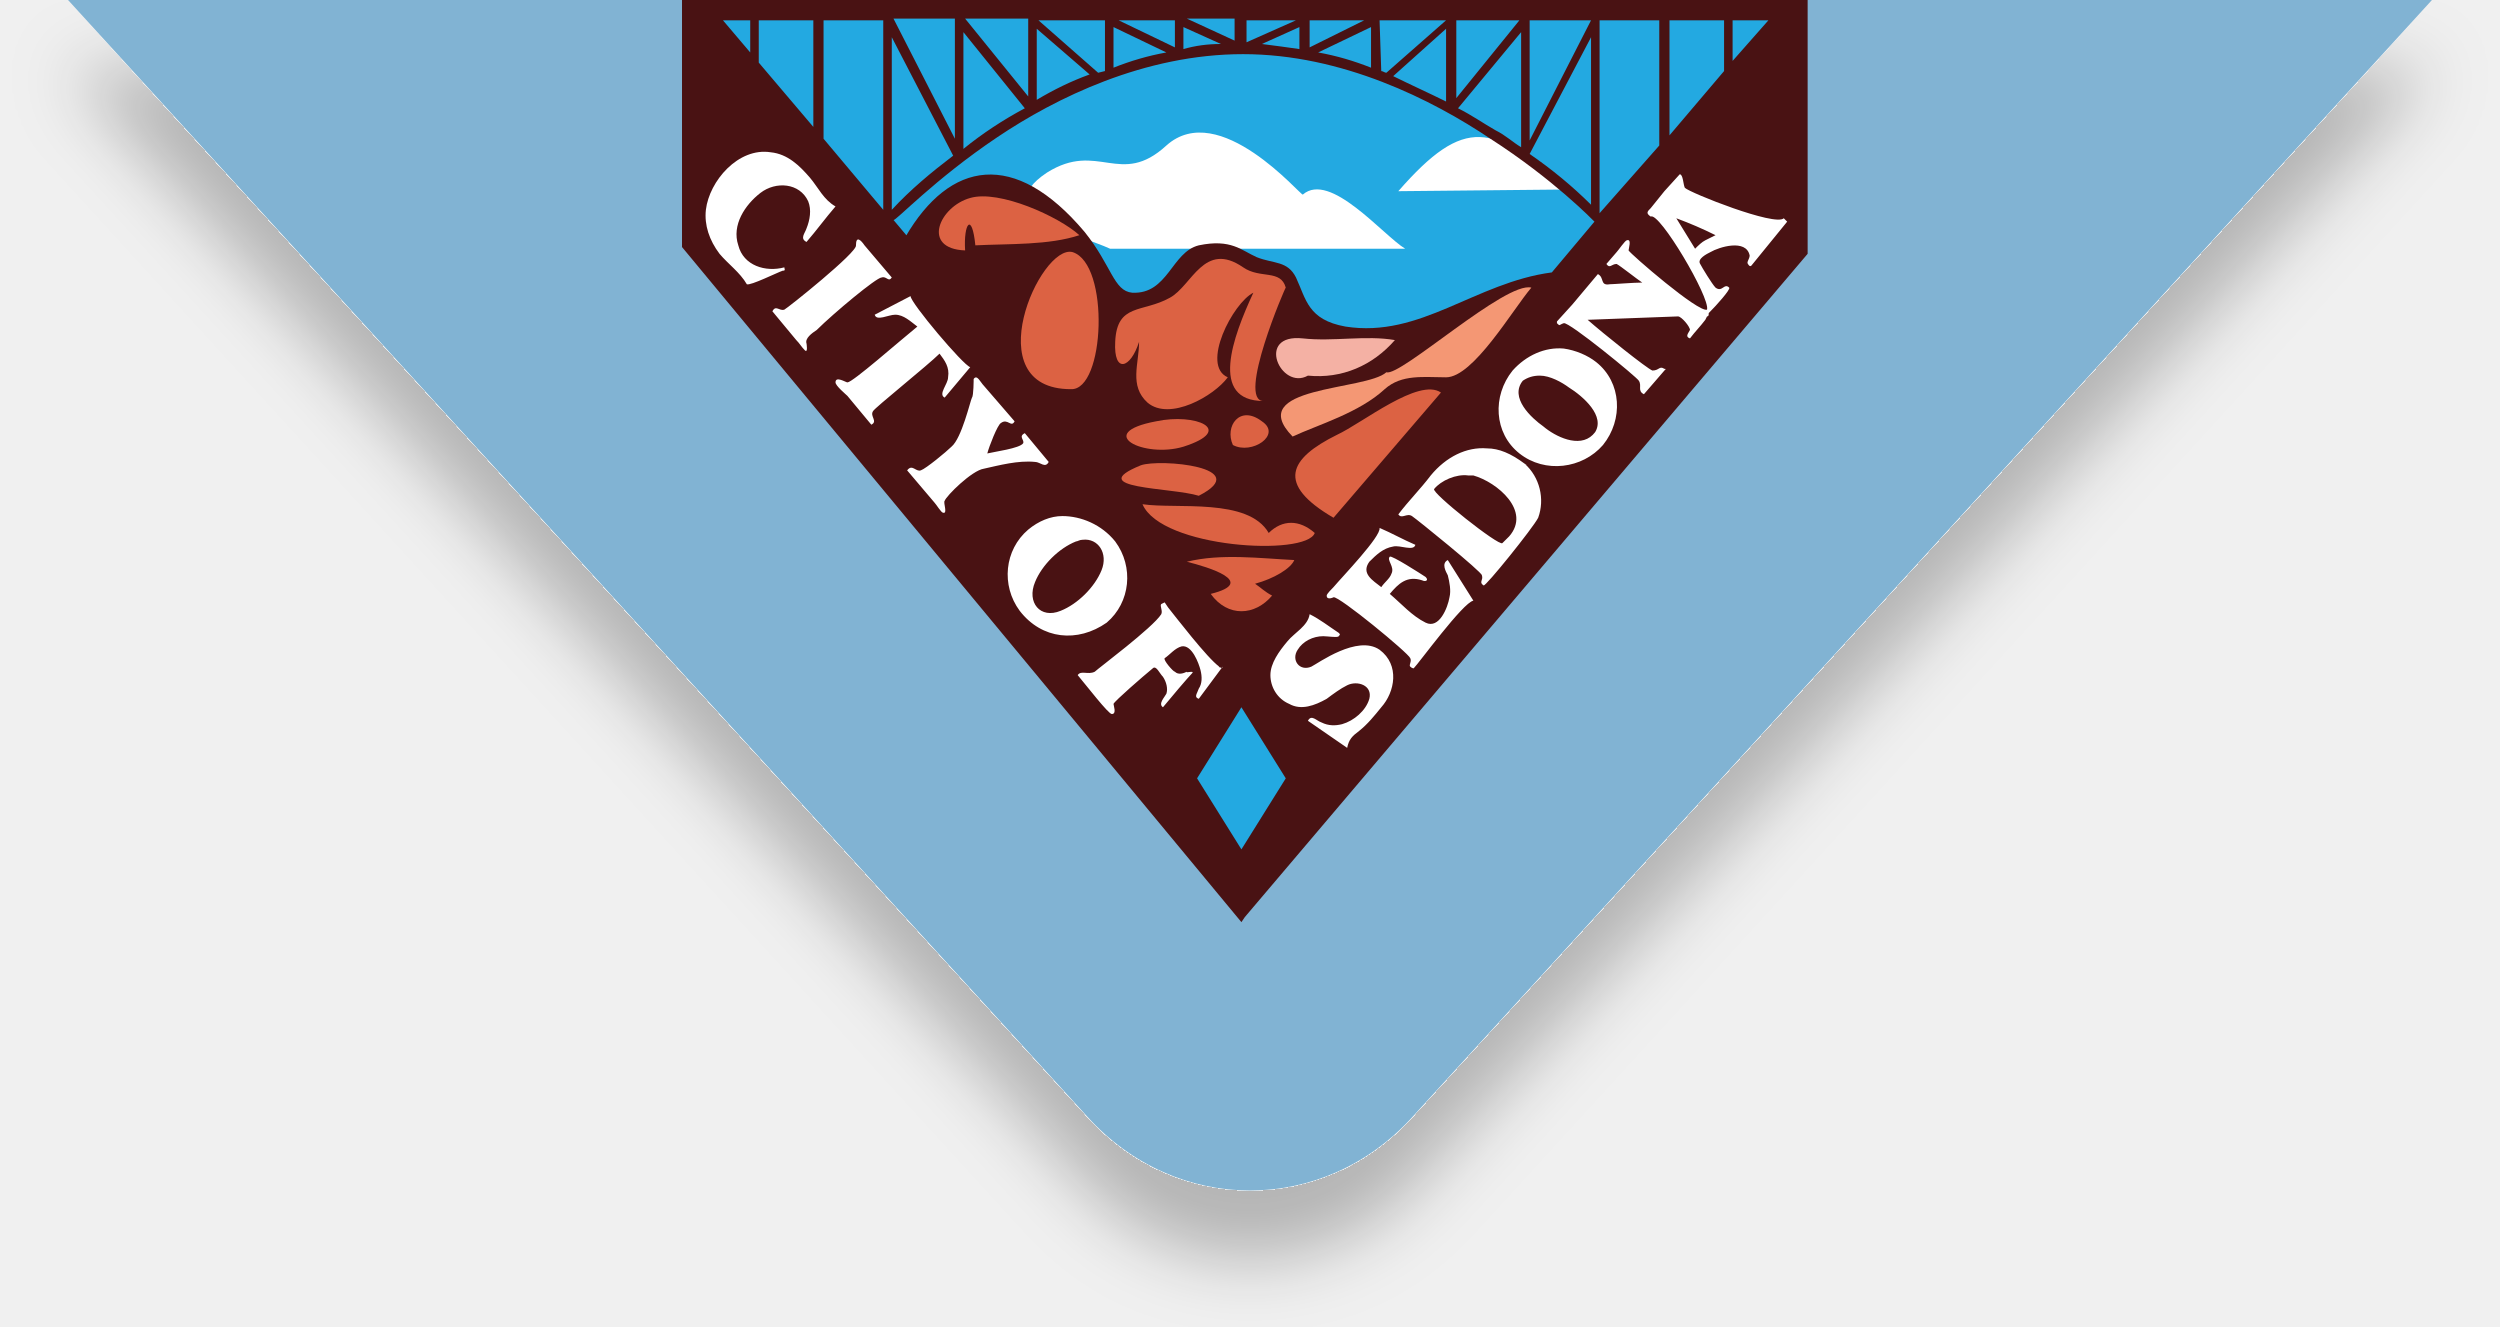
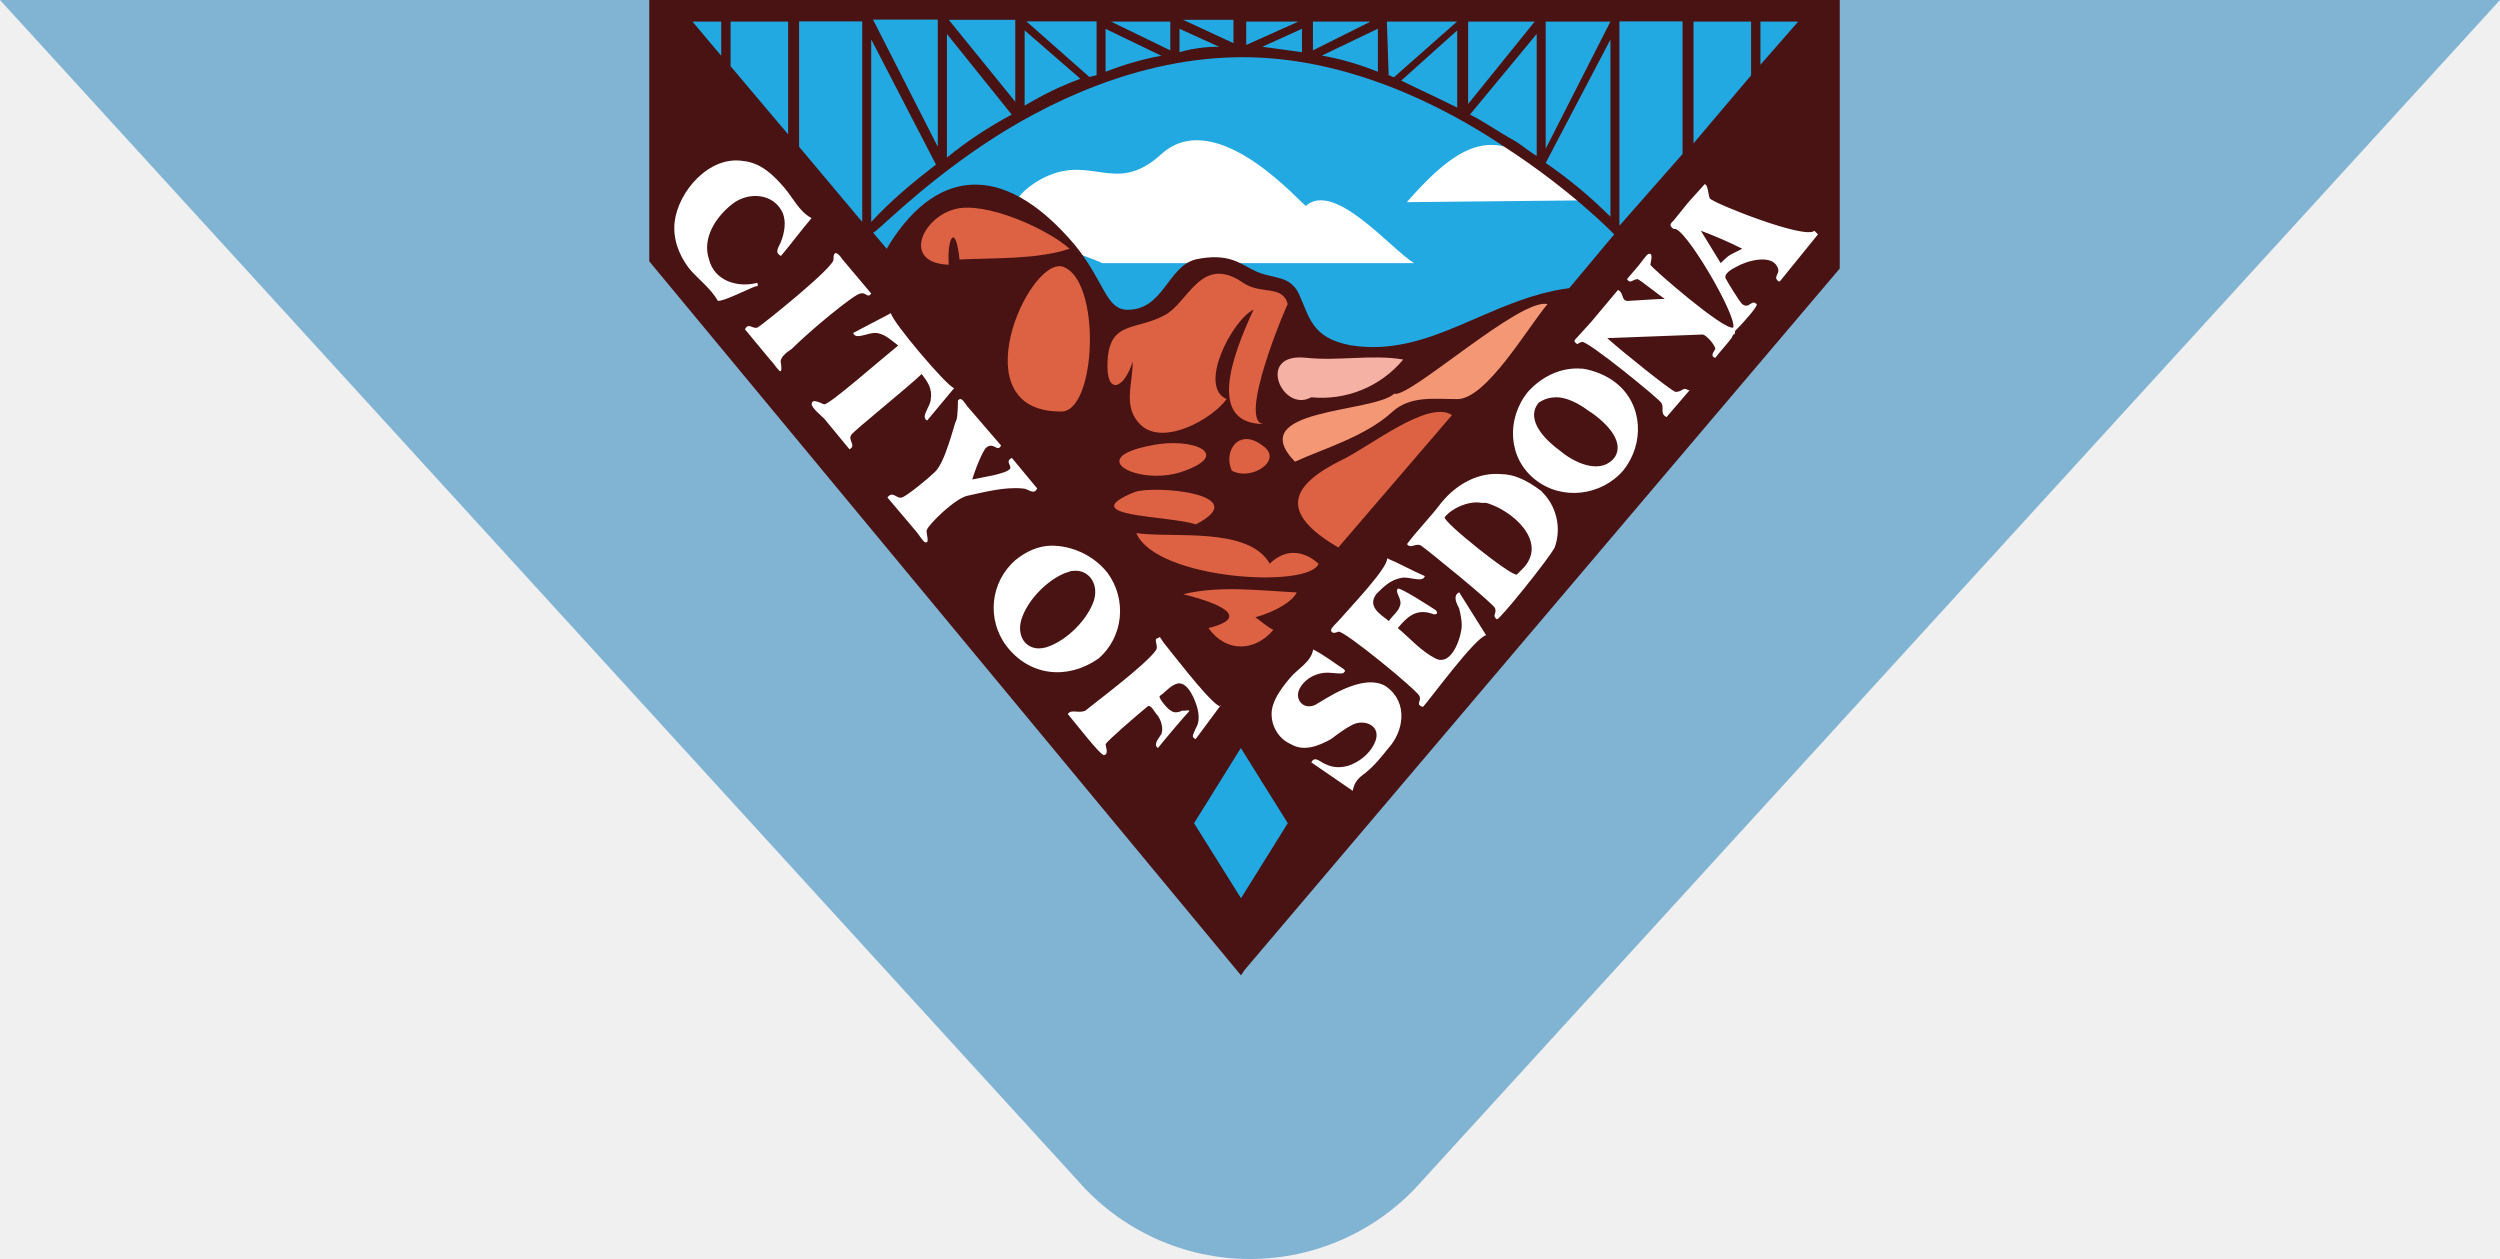
- <svg xmlns="http://www.w3.org/2000/svg" width="147" height="78" viewBox="0 0 147 78" fill="none">
-   <g filter="url(#filter0_d_37001_232)">
-     <path d="M143 0H4L63.931 65.653C69.169 71.449 77.831 71.449 83.069 65.653L143 0Z" fill="#81B3D3" />
-     <path d="M40.804 0.497L72.995 38.204L105.086 0.696L40.804 0.497Z" fill="#23A9E1" />
-     <path d="M65.273 14.625H82.623C81.319 13.829 78.21 10.048 76.606 11.441C76.505 11.541 71.692 5.77 68.583 8.556C65.875 11.043 64.571 8.258 61.563 10.148C57.953 12.536 63.569 13.829 65.273 14.625ZM92.049 11.143L82.221 11.242C86.132 6.765 87.837 7.263 92.049 11.143Z" fill="white" />
-     <path d="M101.877 3.582V1.194H103.983L101.877 3.582ZM52.537 12.934C52.637 13.033 54.944 10.546 58.654 8.059C62.064 5.77 67.279 3.184 73.095 3.184C78.912 3.184 84.227 5.87 87.636 8.158C91.347 10.546 93.653 12.934 93.754 13.033L91.247 16.018C86.734 16.615 83.525 19.898 79.112 19.202C76.906 18.804 76.806 17.61 76.204 16.316C75.703 15.322 74.9 15.521 73.898 15.123C72.995 14.725 72.393 14.028 70.488 14.426C68.883 14.824 68.683 17.311 66.577 17.212C65.474 17.112 65.373 15.62 63.769 13.63C59.657 8.755 55.846 9.452 53.239 13.929L72.895 37.11L52.537 12.934ZM44.113 1.194V3.084L42.509 1.194H44.113ZM98.166 1.194H101.375V4.179L98.166 7.959V1.194ZM94.055 12.536V1.194H97.565V8.556L94.055 12.536C94.055 12.536 94.155 12.536 94.055 12.536ZM93.553 2.189V12.038C92.45 10.944 91.247 9.949 89.943 9.054L93.553 2.189ZM89.442 1.89V8.656C88.94 8.357 88.539 7.959 87.937 7.661C87.235 7.263 86.533 6.765 85.731 6.367L89.442 1.89ZM85.029 1.691V5.969C84.026 5.472 82.923 4.974 81.92 4.477L85.029 1.691ZM85.631 1.194H89.341L85.631 5.77V1.194ZM89.943 1.194H93.553L89.943 8.258V1.194ZM81.118 1.194H85.029L81.519 4.278C81.419 4.278 81.319 4.179 81.218 4.179L81.118 1.194ZM80.617 1.592V3.98C79.614 3.582 78.611 3.283 77.508 3.084L80.617 1.592ZM76.405 1.592V2.885C75.703 2.786 75.001 2.686 74.198 2.587L76.405 1.592ZM69.585 1.592L71.792 2.587C70.989 2.587 70.287 2.686 69.585 2.885V1.592ZM65.474 1.592L68.582 3.084C67.479 3.283 66.477 3.582 65.474 3.98V1.592ZM69.084 2.786L65.775 1.194H69.084V2.786ZM72.594 2.388L69.786 1.094H72.594V2.388ZM73.296 1.194H76.204L73.296 2.487V1.194ZM77.006 1.194H80.216L77.006 2.786V1.194ZM64.571 4.278L61.061 1.194H64.972V4.179L64.571 4.278ZM60.961 1.691L64.07 4.378C62.967 4.776 61.964 5.273 60.961 5.87V1.691ZM56.649 1.89L60.259 6.367C58.955 7.064 57.752 7.86 56.649 8.755V1.89ZM52.437 2.189L56.047 9.153C54.743 10.148 53.54 11.143 52.437 12.337V2.189ZM56.147 8.158L52.537 1.094H56.147V8.158ZM60.459 5.671L56.749 1.094H60.459V5.671ZM47.824 7.462L44.615 3.681V1.194H47.824V7.462ZM48.425 1.194H51.935V12.337L48.425 8.158V1.194ZM73.296 0H40.102V14.526L72.995 54.222L73.196 53.924L106.289 14.924V0H73.296Z" fill="#491213" />
-     <path d="M70.388 45.766L72.995 41.587L75.603 45.766L72.995 49.944L70.388 45.766Z" fill="#23A9E1" />
-     <path d="M78.411 30.444C75.001 28.454 75.803 26.962 78.611 25.569C80.115 24.872 83.425 22.186 84.728 23.082L78.411 30.444ZM76.104 32.931C74.098 32.832 71.792 32.533 69.786 33.031C70.99 33.329 73.998 34.224 71.19 34.921C72.193 36.314 73.798 36.214 74.8 35.02C74.399 34.822 74.098 34.523 73.798 34.324C74.901 34.026 75.903 33.429 76.104 32.931ZM77.308 31.339C76.405 30.543 75.402 30.543 74.6 31.339C73.396 29.25 69.184 29.947 67.179 29.648C68.282 32.235 76.806 32.732 77.308 31.339ZM70.488 29.151C68.884 28.653 63.669 28.753 67.079 27.36C68.182 26.962 73.798 27.459 70.488 29.151ZM72.494 26.166C71.993 25.072 72.895 23.778 74.199 24.773C75.402 25.569 73.597 26.763 72.494 26.166ZM69.586 26.265C67.279 26.962 64.271 25.469 67.981 24.773C70.288 24.276 72.695 25.27 69.586 26.265C69.485 26.265 69.686 26.265 69.586 26.265ZM66.978 20.097C66.477 21.689 65.474 21.987 65.574 20.097C65.675 17.809 67.179 18.406 68.783 17.51C70.087 16.814 70.789 14.128 73.096 15.719C74.098 16.416 75.302 15.819 75.603 16.913C75.603 16.814 72.695 23.579 74.299 23.579C71.09 23.579 72.494 19.799 73.697 17.212C72.494 17.809 70.588 21.49 72.193 22.186C71.391 23.281 68.783 24.773 67.48 23.679C66.377 22.684 66.978 21.39 66.978 20.097ZM62.967 22.883C57.351 22.883 61.162 14.326 63.067 14.824C65.273 15.52 64.973 22.982 62.967 22.883ZM56.749 14.725C54.142 14.625 55.245 12.138 57.05 11.64C58.755 11.143 62.265 12.735 63.468 13.829C61.663 14.426 59.357 14.326 57.351 14.426C57.151 12.436 56.649 13.133 56.749 14.725Z" fill="#DC6243" />
-     <path d="M76.004 25.669C73.096 22.684 80.316 22.982 81.519 21.888C82.322 22.186 88.539 16.515 90.044 16.913C88.941 18.207 86.634 22.186 85.029 22.186C83.726 22.186 82.422 21.987 81.419 22.883C79.915 24.276 77.508 24.972 76.004 25.669Z" fill="#F49774" />
-     <path d="M76.906 22.087C75.302 22.982 73.797 19.6 76.605 19.898C78.41 20.097 80.316 19.699 82.02 19.997C80.717 21.49 78.912 22.286 76.906 22.087Z" fill="#F4B1A4" />
-     <path d="M55.245 20.794C55.546 21.192 55.847 21.589 55.747 22.186C55.747 22.584 55.145 23.181 55.546 23.38L57.05 21.589C56.649 21.49 53.54 17.809 53.54 17.411L51.434 18.505C51.535 18.903 52.237 18.505 52.638 18.505C53.139 18.505 53.54 18.903 53.941 19.202C52.838 20.097 50.131 22.485 49.83 22.485C49.73 22.485 49.128 22.087 49.128 22.485C49.128 22.684 49.73 23.181 49.83 23.281L51.234 24.972C51.635 24.773 51.134 24.475 51.334 24.176C51.434 23.977 54.543 21.49 55.245 20.794ZM51.836 16.317C52.136 16.217 52.237 16.615 52.437 16.317L50.833 14.426C50.632 14.128 50.331 13.829 50.331 14.426C50.432 14.824 46.32 18.107 46.119 18.207C45.819 18.306 45.618 17.908 45.417 18.306C45.919 18.903 46.32 19.401 46.821 19.998C47.022 20.197 47.122 20.396 47.323 20.595C47.523 20.794 47.423 20.197 47.423 20.197C47.323 19.898 47.724 19.6 48.025 19.401C49.028 18.406 51.535 16.317 51.836 16.317ZM46.119 15.72C45.016 16.018 43.713 15.62 43.412 14.426C43.011 13.232 43.813 12.038 44.715 11.342C45.618 10.646 47.022 10.745 47.523 11.839C47.724 12.337 47.624 12.934 47.423 13.431C47.323 13.73 47.022 14.028 47.423 14.227C48.025 13.531 48.526 12.834 49.128 12.138C48.426 11.74 48.125 11.043 47.624 10.447C47.022 9.75 46.32 9.054 45.317 8.954C43.412 8.656 41.707 10.646 41.506 12.337C41.406 13.232 41.707 14.128 42.309 14.924C42.81 15.521 43.512 16.018 43.913 16.714C44.114 16.814 45.718 16.018 46.019 15.918C46.22 15.918 46.119 15.819 46.119 15.72C46.119 15.72 45.618 15.918 46.119 15.72ZM71.692 39.199C70.99 38.702 69.084 36.215 68.683 35.717L68.483 35.419L68.282 35.518C68.182 35.617 68.382 35.916 68.282 36.115C67.781 36.911 64.572 39.299 64.371 39.498C63.97 39.697 63.569 39.398 63.368 39.697C63.87 40.294 65.173 41.985 65.374 41.985C65.675 41.985 65.474 41.487 65.474 41.388C65.574 41.189 67.179 39.796 67.781 39.299C67.981 39.1 68.182 39.597 68.382 39.796C68.583 40.095 68.683 40.493 68.583 40.791C68.483 40.99 68.082 41.388 68.382 41.587C68.784 41.09 69.887 39.796 70.087 39.597C70.288 39.398 69.686 39.597 69.786 39.498C69.586 39.597 69.285 39.697 69.084 39.498C68.984 39.498 68.382 38.801 68.483 38.702C68.784 38.503 69.084 38.105 69.486 38.005C70.087 37.906 70.488 39 70.589 39.398C70.689 39.796 70.689 40.194 70.488 40.492C70.388 40.791 70.188 40.99 70.488 41.09L71.892 39.199C71.892 39.299 71.792 39.299 71.692 39.199C71.792 39.299 71.591 39.199 71.692 39.199ZM62.466 30.345C61.764 30.345 61.062 30.643 60.46 31.14C59.056 32.334 58.855 34.424 59.959 35.916C61.262 37.607 63.368 37.806 65.073 36.612C66.477 35.419 66.677 33.329 65.574 31.837C64.772 30.842 63.569 30.345 62.466 30.345ZM63.669 31.737C64.572 31.638 65.173 32.533 64.772 33.528C64.371 34.523 63.368 35.518 62.365 35.916C61.162 36.413 60.36 35.419 60.861 34.225C61.262 33.23 62.265 32.235 63.268 31.837C63.368 31.837 63.468 31.737 63.669 31.737ZM60.861 27.161C61.162 27.161 61.463 27.559 61.663 27.161L60.259 25.47C59.858 25.669 60.259 25.867 60.159 26.067C59.959 26.365 58.454 26.564 58.053 26.663C58.153 26.265 58.655 24.972 58.855 24.873C59.257 24.574 59.457 25.171 59.658 24.773L57.853 22.684C57.652 22.485 57.451 21.987 57.251 22.286C57.251 22.286 57.251 23.281 57.151 23.38C57.05 23.579 56.549 25.768 55.947 26.265C55.646 26.564 54.443 27.559 54.142 27.658C53.841 27.758 53.641 27.26 53.34 27.658L54.944 29.549C55.045 29.648 55.346 30.146 55.446 30.146C55.747 30.245 55.446 29.549 55.546 29.449C55.646 29.151 57.151 27.658 57.853 27.559C58.755 27.36 59.858 27.061 60.861 27.161C60.66 27.161 61.062 27.161 60.861 27.161ZM85.13 33.827C85.23 34.225 85.33 34.722 85.23 35.12C85.13 35.717 84.628 37.01 83.826 36.612C83.024 36.215 82.422 35.518 81.72 34.921C82.222 34.324 82.723 33.827 83.626 34.125C83.826 34.225 84.027 34.125 83.826 33.926C83.525 33.727 81.82 32.633 81.72 32.732C81.52 32.931 82.021 33.329 81.82 33.727C81.72 34.026 81.419 34.225 81.219 34.523C80.717 34.125 80.015 33.727 80.517 33.031C80.918 32.633 81.319 32.235 81.921 32.135C82.322 32.036 83.124 32.434 83.224 32.036C82.522 31.737 81.82 31.34 81.118 31.041C81.219 31.538 78.912 33.926 78.411 34.523C78.311 34.623 78.01 34.921 78.01 35.021C78.01 35.319 78.411 35.12 78.411 35.12C78.712 35.021 82.823 38.403 82.924 38.702C83.024 38.901 82.823 39.1 82.924 39.199C82.924 39.199 83.024 39.299 83.124 39.299C83.425 39 86.032 35.419 86.634 35.319C86.133 34.523 85.631 33.727 85.13 32.931C84.729 33.13 85.029 33.628 85.13 33.827ZM81.118 38.204C79.815 37.309 77.508 39 77.107 39.199C76.405 39.498 75.904 38.801 76.305 38.204C76.606 37.707 77.207 37.408 77.809 37.408C78.01 37.408 78.712 37.508 78.712 37.408C78.812 37.309 78.812 37.309 78.712 37.209C78.11 36.811 77.609 36.413 77.007 36.115C76.906 36.811 76.104 37.209 75.703 37.707C75.202 38.304 74.7 39 74.7 39.697C74.7 40.393 75.101 41.09 75.803 41.388C76.505 41.786 77.308 41.487 78.01 41.09C78.411 40.791 78.812 40.492 79.213 40.294C79.815 39.995 80.717 40.294 80.517 41.09C80.316 41.786 79.614 42.383 78.912 42.582C78.511 42.681 78.11 42.681 77.709 42.482C77.408 42.383 77.107 41.985 76.906 42.383L79.213 43.975C79.313 43.477 79.514 43.278 79.915 42.98C80.416 42.582 80.818 42.084 81.219 41.587C82.021 40.691 82.322 39.1 81.118 38.204ZM98.768 10.248C98.768 10.347 98.768 10.347 98.768 10.248L97.866 11.242L97.064 12.237C96.863 12.436 96.763 12.536 97.064 12.735C97.565 12.436 100.573 17.51 100.373 18.207C99.871 18.406 95.86 14.924 95.76 14.725C95.76 14.625 95.96 14.028 95.66 14.128C95.559 14.128 95.158 14.725 95.058 14.824L94.456 15.521C94.657 15.819 94.757 15.521 95.058 15.521C95.258 15.62 96.261 16.416 96.562 16.615C96.061 16.615 94.857 16.714 94.657 16.714C94.055 16.814 94.356 16.317 93.955 16.117L92.451 17.908L91.548 18.903C91.548 18.903 91.548 18.903 91.548 19.003C91.749 19.202 91.648 19.102 91.949 19.003C92.25 18.903 96.261 22.186 96.362 22.385C96.562 22.684 96.261 22.982 96.662 23.181L97.866 21.788C97.966 21.689 97.966 21.689 97.866 21.689C97.565 21.49 97.565 21.788 97.164 21.788C96.863 21.689 94.256 19.6 93.353 18.804L98.668 18.605C98.869 18.605 99.37 19.202 99.37 19.401C99.27 19.6 99.069 19.799 99.37 19.898C99.671 19.5 99.972 19.202 100.273 18.804L100.373 18.605C100.473 18.605 100.473 18.505 100.473 18.406L100.573 18.306C100.874 18.008 101.777 17.013 101.677 16.913C101.376 16.615 101.275 17.212 100.874 16.913C100.674 16.714 100.072 15.72 99.972 15.521C99.771 15.222 100.373 14.924 100.573 14.824C101.075 14.526 102.679 14.028 102.88 15.023C102.88 15.222 102.679 15.421 102.78 15.521C102.78 15.521 102.88 15.72 102.98 15.62L105.086 13.033C104.986 12.934 104.986 12.934 104.886 12.834C104.384 13.332 99.37 11.342 99.069 11.043C98.969 10.845 98.969 10.248 98.768 10.248ZM98.568 12.834C99.37 13.133 100.072 13.431 100.874 13.829C100.674 13.929 100.473 14.028 100.273 14.128C100.072 14.227 99.871 14.426 99.671 14.625L98.568 12.834ZM91.949 20.495C90.846 20.396 89.743 20.893 88.941 21.788C87.737 23.281 87.837 25.47 89.342 26.663C90.846 27.857 93.052 27.559 94.256 26.166C95.459 24.674 95.359 22.485 93.855 21.291C93.353 20.893 92.651 20.595 91.949 20.495ZM90.545 22.087C91.147 22.087 91.849 22.485 92.25 22.783C93.052 23.281 94.456 24.475 93.754 25.47C93.754 25.37 93.855 25.37 93.654 25.569C92.852 26.365 91.448 25.669 90.746 25.072C90.044 24.574 88.74 23.38 89.542 22.385C89.843 22.186 90.144 22.087 90.545 22.087ZM87.436 26.365C86.233 26.265 85.029 26.862 84.127 27.957C83.525 28.753 82.823 29.449 82.222 30.245C82.422 30.544 82.723 30.146 83.024 30.345C83.325 30.544 87.135 33.628 87.135 33.827C87.236 34.125 86.935 34.225 87.236 34.424C87.336 34.523 90.144 31.041 90.445 30.444C90.846 29.35 90.545 28.056 89.642 27.26C89.743 27.36 89.843 27.36 89.642 27.26C88.84 26.663 88.138 26.365 87.436 26.365ZM86.333 27.957C86.433 27.957 86.534 27.957 86.634 27.957C88.038 28.355 90.044 30.046 88.74 31.538C88.539 31.737 88.74 31.538 88.339 31.936C88.138 32.135 84.127 28.952 84.328 28.753C84.729 28.255 85.631 27.857 86.333 27.957Z" fill="white" />
-   </g>
-   <defs>
-     <filter id="filter0_d_37001_232" x="0" y="0" width="147" height="78" filterUnits="userSpaceOnUse" color-interpolation-filters="sRGB">
-       <feFlood flood-opacity="0" result="BackgroundImageFix" />
-       <feColorMatrix in="SourceAlpha" type="matrix" values="0 0 0 0 0 0 0 0 0 0 0 0 0 0 0 0 0 0 127 0" result="hardAlpha" />
-       <feOffset dy="4" />
-       <feGaussianBlur stdDeviation="2" />
-       <feComposite in2="hardAlpha" operator="out" />
-       <feColorMatrix type="matrix" values="0 0 0 0 0 0 0 0 0 0 0 0 0 0 0 0 0 0 0.25 0" />
-       <feBlend mode="normal" in2="BackgroundImageFix" result="effect1_dropShadow_37001_232" />
-       <feBlend mode="normal" in="SourceGraphic" in2="effect1_dropShadow_37001_232" result="shape" />
-     </filter>
-   </defs>
+ <svg xmlns="http://www.w3.org/2000/svg" width="139" height="70" fill="none">
+   <path d="M139 0H0l59.93 65.65a12.7 12.7 0 0 0 19.14 0L139 0Z" fill="#81B3D3" />
+   <path d="M36.8.5 69 38.2 101.09.7 36.8.5Z" fill="#23A9E1" />
+   <path d="M61.27 14.63h17.35c-1.3-.8-4.41-4.58-6.01-3.19-.1.1-4.92-5.67-8.03-2.88-2.7 2.48-4-.3-7.02 1.59-3.6 2.39 2 3.68 3.71 4.47Zm26.78-3.49-9.83.1c3.91-4.47 5.62-3.98 9.83-.1Z" fill="#fff" />
+   <path d="M97.88 3.58V1.2h2.1l-2.1 2.4Zm-49.34 9.35c.1.1 2.4-2.38 6.11-4.87 3.41-2.29 8.63-4.88 14.45-4.88 5.81 0 11.13 2.69 14.54 4.98 3.7 2.39 6.01 4.77 6.11 4.87l-2.5 2.99c-4.52.6-7.73 3.88-12.14 3.18-2.2-.4-2.3-1.59-2.9-2.88-.5-1-1.31-.8-2.31-1.2-.9-.4-1.5-1.1-3.41-.7-1.6.4-1.8 2.9-3.91 2.8-1.1-.1-1.2-1.6-2.81-3.59-4.11-4.87-7.92-4.18-10.53.3L68.89 37.1 48.54 12.93ZM40.1 1.2v1.9l-1.6-1.9h1.6Zm54.06 0h3.2v2.99l-3.2 3.78V1.19Zm-4.12 11.35V1.19h3.51v7.37l-3.5 3.98c.1 0 0 0 0 0Zm-.5-10.35v9.85c-1.1-1.1-2.3-2.1-3.6-2.99l3.6-6.86Zm-4.1-.3v6.77c-.51-.3-.91-.7-1.51-1-.7-.4-1.4-.9-2.2-1.3l3.7-4.47Zm-4.42-.2v4.28c-1-.5-2.1-1-3.11-1.5l3.1-2.78Zm.6-.5h3.71l-3.7 4.58V1.19Zm4.31 0h3.61l-3.6 7.07V1.19Zm-8.82 0h3.9l-3.5 3.09c-.1 0-.2-.1-.3-.1l-.1-2.99Zm-.5.4v2.39c-1-.4-2-.7-3.11-.9l3.1-1.49Zm-4.22 0v1.3l-2.2-.3 2.2-1Zm-6.81 0 2.2 1c-.8 0-1.5.1-2.2.3v-1.3Zm-4.12 0 3.11 1.5c-1.1.2-2.1.5-3.1.89V1.59Zm3.61 1.2-3.3-1.6h3.3v1.6Zm3.51-.4-2.8-1.3h2.8v1.3Zm.7-1.2h2.91l-2.9 1.3v-1.3Zm3.72 0h3.2l-3.2 1.6v-1.6ZM60.57 4.28l-3.5-3.09h3.9v2.99l-.4.1Zm-3.6-2.59 3.1 2.69c-1.1.4-2.1.9-3.1 1.49V1.69Zm-4.32.2 3.6 4.48c-1.3.7-2.5 1.49-3.6 2.39V1.89Zm-4.21.3 3.6 6.96c-1.3 1-2.5 2-3.6 3.19V2.19Zm3.7 5.97-3.6-7.07h3.6v7.07Zm4.32-2.49L52.75 1.1h3.7v4.58Zm-12.64 1.8-3.2-3.79V1.2h3.2v6.27Zm.6-6.28h3.52v11.15l-3.51-4.18V1.19ZM69.3 0H36.1v14.53L69 54.23l.2-.3 33.09-39V0h-33Z" fill="#491213" />
+   <path d="m66.39 45.77 2.6-4.18 2.61 4.18-2.6 4.17-2.61-4.17Z" fill="#23A9E1" />
+   <path d="M74.41 30.44c-3.4-1.99-2.6-3.48.2-4.87 1.5-.7 4.81-3.38 6.12-2.49l-6.32 7.36Zm-2.3 2.5c-2.01-.1-4.32-.4-6.32.1 1.2.29 4.2 1.18 1.4 1.88 1 1.4 2.6 1.3 3.61.1-.4-.2-.7-.5-1-.7 1.1-.3 2.1-.9 2.3-1.39Zm1.2-1.6c-.9-.8-1.9-.8-2.71 0-1.2-2.09-5.42-1.4-7.42-1.7 1.1 2.6 9.63 3.1 10.13 1.7Zm-6.82-2.19c-1.6-.5-6.82-.4-3.41-1.79 1.1-.4 6.72.1 3.4 1.8Zm2-2.98c-.5-1.1.4-2.4 1.7-1.4 1.21.8-.6 2-1.7 1.4Zm-2.9.1c-2.31.7-5.32-.8-1.6-1.5 2.3-.5 4.7.5 1.6 1.5.1 0-.1 0 0 0Zm-2.61-6.17c-.5 1.59-1.5 1.89-1.4 0 .1-2.3 1.6-1.7 3.2-2.59 1.3-.7 2-3.38 4.32-1.8 1 .7 2.2.1 2.5 1.2 0-.1-2.9 6.67-1.3 6.67-3.21 0-1.8-3.78-.6-6.37-1.2.6-3.11 4.28-1.5 4.98-.8 1.1-3.42 2.58-4.72 1.49-1.1-1-.5-2.29-.5-3.58Zm-4.01 2.78c-5.62 0-1.8-8.55.1-8.06 2.2.7 1.9 8.16-.1 8.06Zm-6.22-8.16c-2.6-.1-1.5-2.58.3-3.08 1.7-.5 5.21 1.1 6.42 2.19-1.8.6-4.11.5-6.12.6-.2-2-.7-1.3-.6.3Z" fill="#DC6243" />
+   <path d="M72 25.67c-2.9-2.99 4.32-2.69 5.52-3.78.8.3 7.02-5.37 8.52-4.98-1.1 1.3-3.4 5.28-5.01 5.28-1.3 0-2.6-.2-3.61.7-1.5 1.39-3.91 2.08-5.42 2.78Z" fill="#F49774" />
+   <path d="M72.9 22.09c-1.6.9-3.1-2.49-.3-2.2 1.81.2 3.72-.2 5.42.1a5.9 5.9 0 0 1-5.11 2.1Z" fill="#F4B1A4" />
+   <path d="M51.25 20.8c.3.4.6.79.5 1.39 0 .4-.6 1-.2 1.19l1.5-1.8c-.4-.09-3.51-3.77-3.51-4.17l-2.1 1.1c.1.4.8 0 1.2 0 .5 0 .9.4 1.3.7-1.1.89-3.8 3.27-4.11 3.27-.1 0-.7-.4-.7 0 0 .2.6.7.7.8l1.4 1.7c.4-.2-.1-.5.1-.8.1-.2 3.21-2.69 3.92-3.39Zm-3.41-4.48c.3-.1.4.3.6 0l-1.6-1.9c-.2-.3-.5-.6-.5 0 .1.4-4.02 3.69-4.22 3.79-.3.1-.5-.3-.7.1l1.4 1.69c.2.2.3.4.5.6.2.2.1-.4.1-.4-.1-.3.3-.6.6-.8 1-1 3.51-3.08 3.82-3.08Zm-5.72-.6c-1.1.3-2.4-.1-2.7-1.3-.4-1.19.4-2.38 1.3-3.08.9-.7 2.3-.6 2.8.5.2.5.1 1.1-.1 1.6-.1.29-.4.59 0 .79.6-.7 1.1-1.4 1.7-2.1-.7-.39-1-1.09-1.5-1.68-.6-.7-1.3-1.4-2.3-1.5-1.9-.3-3.61 1.7-3.81 3.39-.1.9.2 1.79.8 2.58.5.6 1.2 1.1 1.6 1.8.2.1 1.8-.7 2.1-.8.21 0 .1-.1.1-.2-.5.2 0 0 0 0ZM67.69 39.2c-.7-.5-2.6-2.99-3-3.48l-.2-.3-.2.1c-.1.1.1.4 0 .6-.5.8-3.72 3.18-3.92 3.38-.4.2-.8-.1-1 .2.5.6 1.8 2.28 2 2.28.3 0 .1-.5.1-.6.1-.2 1.7-1.58 2.31-2.08.2-.2.4.3.6.5.2.3.3.7.2 1-.1.19-.5.59-.2.79.4-.5 1.5-1.8 1.7-2 .2-.2-.4 0-.3-.1-.2.1-.5.2-.7 0-.1 0-.7-.69-.6-.79.3-.2.6-.6 1-.7.6-.1 1 1 1.1 1.4.1.4.1.8-.1 1.1-.1.3-.3.49 0 .59l1.41-1.9c0 .1-.1.1-.2 0-.1 0 .1.1 0 0Zm-9.22-8.86c-.7 0-1.4.3-2.01.8a3.52 3.52 0 0 0-.5 4.78c1.3 1.69 3.4 1.89 5.11.7 1.4-1.2 1.6-3.3.5-4.78-.8-1-2-1.5-3.1-1.5Zm1.2 1.4c.9-.1 1.5.8 1.1 1.79-.4 1-1.4 1.99-2.4 2.39-1.2.5-2.01-.5-1.5-1.7.4-.99 1.4-1.99 2.4-2.38.1 0 .2-.1.4-.1Zm-2.8-4.58c.3 0 .6.4.8 0l-1.41-1.7c-.4.2 0 .4-.1.6-.2.3-1.7.5-2.1.6.1-.4.6-1.69.8-1.79.4-.3.6.3.8-.1l-1.8-2.09c-.2-.2-.4-.7-.6-.4 0 0 0 1-.1 1.1-.11.2-.61 2.39-1.21 2.89-.3.3-1.5 1.29-1.8 1.39-.3.1-.5-.4-.81 0l1.6 1.89c.1.1.4.6.5.6.3.1 0-.6.1-.7.1-.3 1.61-1.8 2.31-1.9.9-.19 2-.49 3.01-.39.2 0-.2 0 0 0Zm24.26 6.67c.1.4.2.9.1 1.29-.1.6-.6 1.89-1.4 1.5-.8-.4-1.4-1.1-2.11-1.7.5-.6 1-1.1 1.9-.8.2.1.4 0 .2-.2-.3-.2-2-1.29-2.1-1.19-.2.2.3.6.1 1-.1.3-.4.5-.6.8-.5-.4-1.2-.8-.7-1.5.4-.4.8-.8 1.4-.9.4-.1 1.2.3 1.3-.1-.7-.3-1.4-.7-2.1-.99.1.5-2.2 2.89-2.7 3.48-.1.1-.41.4-.41.5 0 .3.4.1.4.1.3-.1 4.41 3.28 4.51 3.58.1.2-.1.4 0 .5 0 0 .1.1.2.1.3-.3 2.91-3.88 3.51-3.98l-1.5-2.39c-.4.2-.1.7 0 .9Zm-4.01 4.37c-1.3-.9-3.61.8-4.01 1-.7.3-1.2-.4-.8-1 .3-.5.9-.8 1.5-.8.2 0 .9.1.9 0 .1-.1.1-.1 0-.2-.6-.39-1.1-.79-1.7-1.09-.1.7-.9 1.1-1.3 1.6-.5.6-1.01 1.29-1.01 1.99s.4 1.39 1.1 1.69c.7.4 1.5.1 2.21-.3.4-.3.8-.6 1.2-.8.6-.3 1.5 0 1.3.8-.2.7-.9 1.3-1.6 1.5-.4.1-.8.1-1.2-.1-.3-.1-.6-.5-.8-.1l2.3 1.58c.1-.5.3-.7.7-.99.5-.4.9-.9 1.3-1.4.81-.89 1.11-2.48-.1-3.38Zm17.65-27.95c0 .1 0 .1 0 0l-.9 1-.8.99c-.2.2-.3.3 0 .5.5-.3 3.5 4.77 3.3 5.47-.5.2-4.51-3.29-4.61-3.49 0-.1.2-.7-.1-.6-.1 0-.5.6-.6.7l-.6.7c.2.3.3 0 .6 0 .2.1 1.2.9 1.5 1.1-.5 0-1.7.1-1.9.1-.6.1-.3-.4-.7-.6l-1.5 1.79-.91 1v.1c.2.2.1.1.4 0 .3-.1 4.31 3.18 4.41 3.38.2.3-.1.6.3.8l1.2-1.4c.1-.1.1-.1 0-.1-.3-.2-.3.1-.7.1-.3-.1-2.9-2.19-3.8-2.99l5.3-.2c.2 0 .71.6.71.8-.1.2-.3.4 0 .5.3-.4.6-.7.9-1.1l.1-.2c.1 0 .1-.1.1-.2l.1-.1c.3-.3 1.2-1.29 1.1-1.39-.3-.3-.4.3-.8 0-.2-.2-.8-1.2-.9-1.39-.2-.3.4-.6.6-.7.5-.3 2.1-.8 2.31.2 0 .2-.2.4-.1.5 0 0 .1.2.2.1l2.1-2.59-.2-.2c-.5.5-5.51-1.49-5.81-1.79-.1-.2-.1-.8-.3-.8Zm-.2 2.58c.8.3 1.5.6 2.3 1l-.6.3c-.2.1-.4.3-.6.5l-1.1-1.8Zm-6.62 7.67c-1.1-.1-2.2.4-3 1.29-1.21 1.5-1.11 3.68.4 4.87 1.5 1.2 3.7.9 4.9-.5 1.2-1.49 1.1-3.68-.4-4.87-.5-.4-1.2-.7-1.9-.8Zm-1.4 1.59c.6 0 1.3.4 1.7.7.8.5 2.2 1.68 1.5 2.68 0-.1.1-.1-.1.1-.8.8-2.2.1-2.9-.5-.7-.5-2.01-1.69-1.2-2.68.3-.2.6-.3 1-.3Zm-3.11 4.27c-1.2-.1-2.41.5-3.31 1.6-.6.8-1.3 1.49-1.9 2.29.2.3.5-.1.8.1.3.2 4.1 3.28 4.1 3.48.1.3-.2.4.1.6.1.1 2.91-3.39 3.21-3.99.4-1.09.1-2.38-.8-3.18.1.1.2.1 0 0-.8-.6-1.5-.9-2.2-.9Zm-1.1 1.6h.3c1.4.4 3.4 2.09 2.1 3.58l-.4.4c-.2.2-4.21-2.99-4.01-3.19.4-.5 1.3-.9 2-.8Z" fill="#fff" />
</svg>
